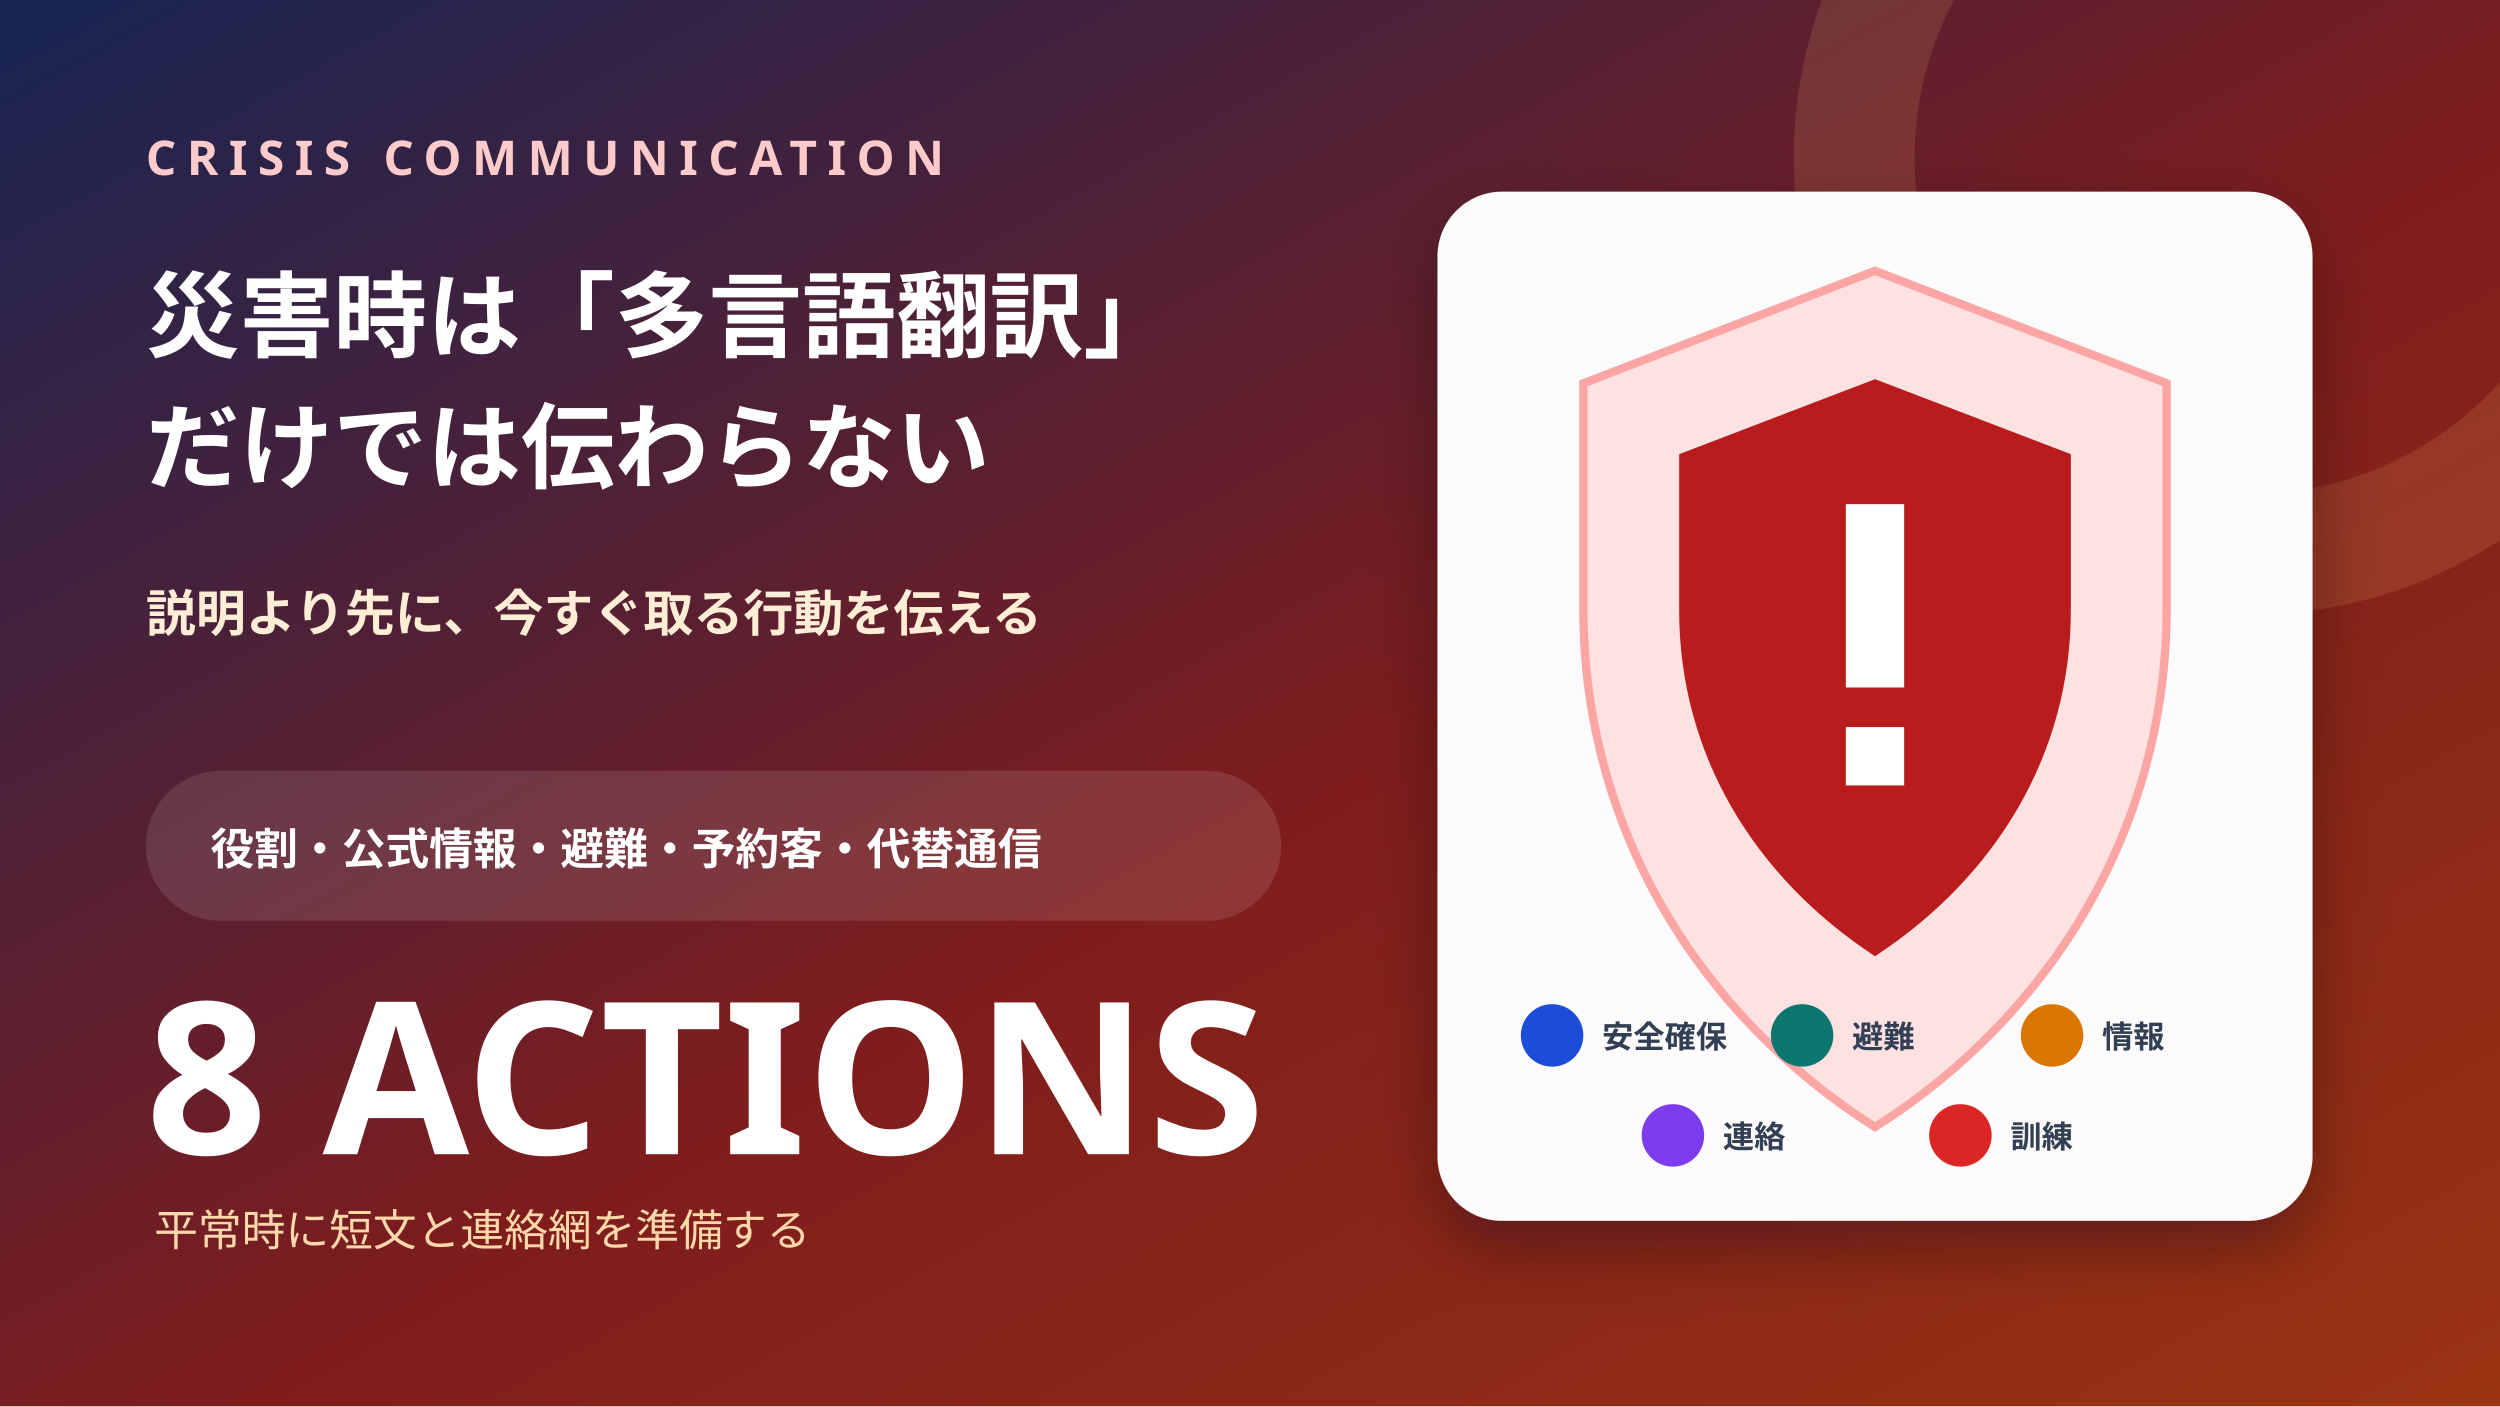
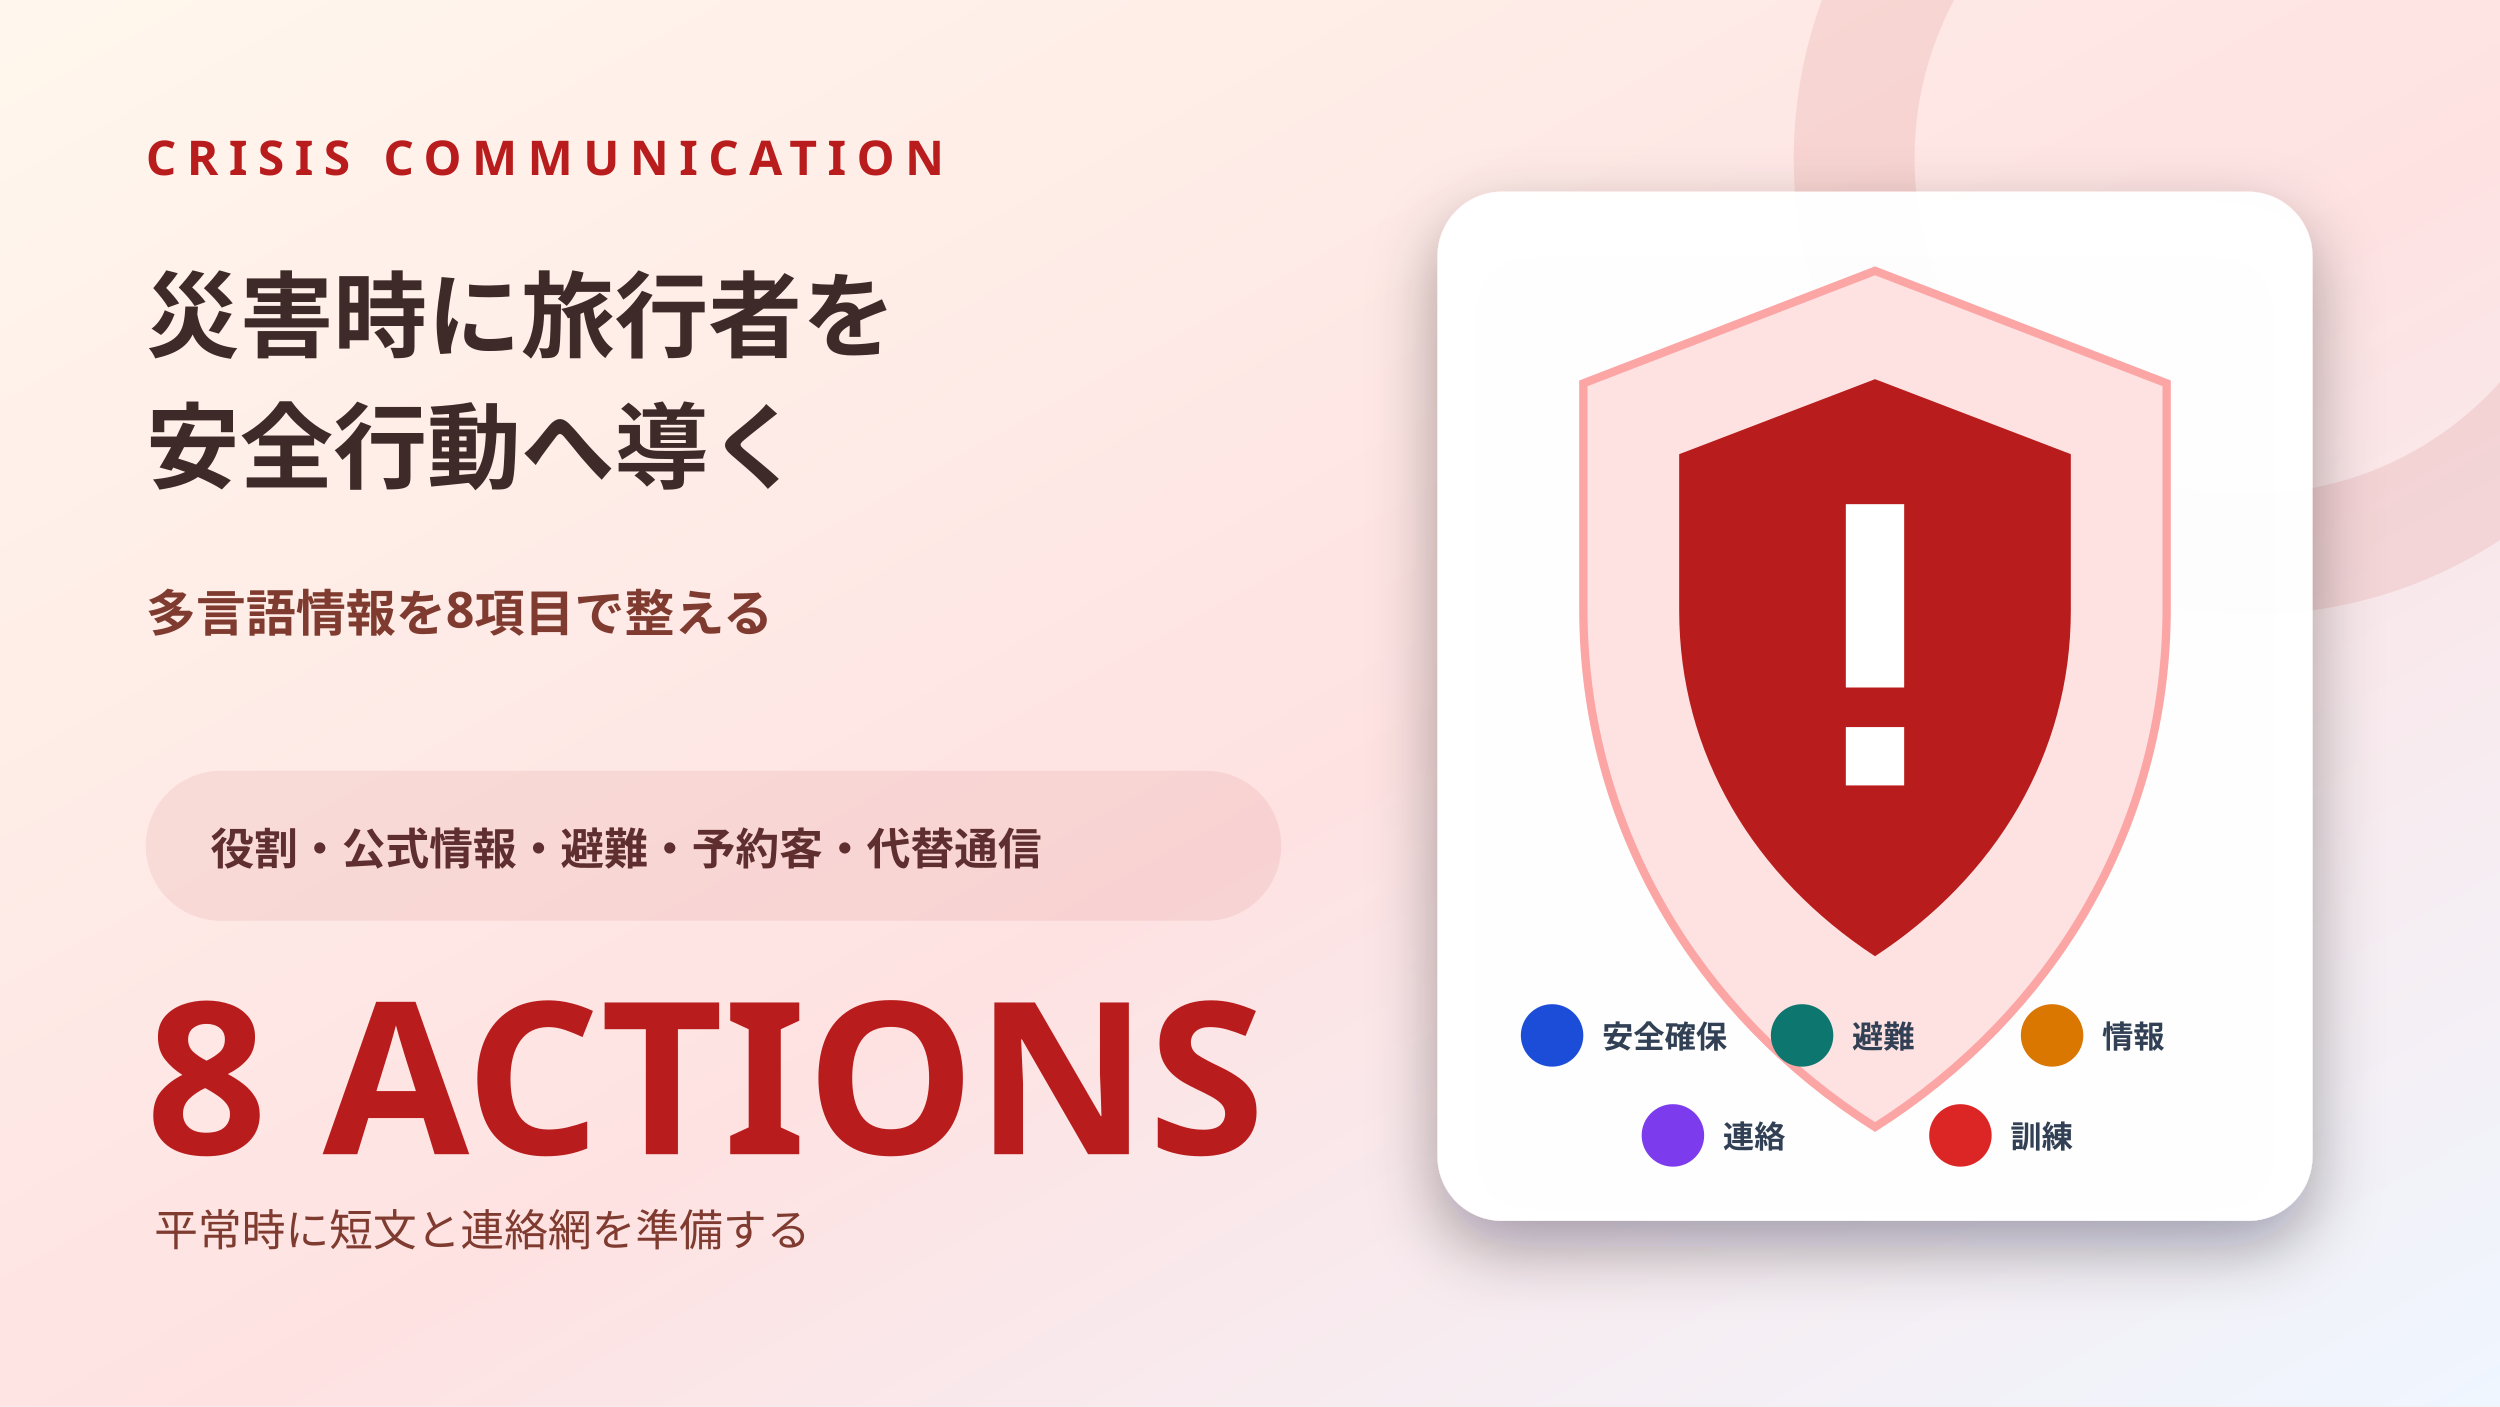
<svg xmlns="http://www.w3.org/2000/svg" width="1200" height="675" viewBox="0 0 1200 675" role="img" aria-labelledby="title desc">
  <defs>
    <linearGradient id="bg" x1="0" y1="0" x2="1" y2="1">
-       <stop stop-color="#172554" />
-       <stop offset=".55" stop-color="#7f1d1d" />
-       <stop offset="1" stop-color="#9a3412" />
+       <stop stop-color="#fff7ed" />
+       <stop offset=".55" stop-color="#fee2e2" />
+       <stop offset="1" stop-color="#eff6ff" />
    </linearGradient>
    <filter id="shadow" x="-20%" y="-20%" width="140%" height="140%">
      <feDropShadow dx="0" dy="13" stdDeviation="16" flood-color="#020617" flood-opacity=".35" />
    </filter>
  </defs>
  <rect width="1200" height="675" fill="url(#bg)" />
-   <circle cx="1080" cy="76" r="190" fill="none" stroke="#fdba74" stroke-opacity=".14" stroke-width="58" />
-   <text x="70" y="84" fill="#fecaca" font-family="Segoe UI, sans-serif" font-size="23" font-weight="700" letter-spacing="5">CRISIS COMMUNICATION</text>
-   <text x="70" y="168" fill="#fff" font-family="Yu Gothic UI, Meiryo, sans-serif" font-size="45" font-weight="700">災害時は「多言語翻訳」</text>
-   <text x="70" y="231" fill="#fff" font-family="Yu Gothic UI, Meiryo, sans-serif" font-size="45" font-weight="700">だけでは伝わらない</text>
-   <text x="70" y="303" fill="#ffedd5" font-family="Yu Gothic UI, Meiryo, sans-serif" font-size="24" font-weight="700">説明より先に、今すぐ取る行動を伝える</text>
+   <circle cx="1080" cy="76" r="190" fill="none" stroke="#b91c1c" stroke-opacity=".09" stroke-width="58" />
+   <text x="70" y="84" fill="#b91c1c" font-family="Segoe UI, sans-serif" font-size="23" font-weight="700" letter-spacing="5">CRISIS COMMUNICATION</text>
+   <text x="70" y="168" fill="#3f2a2a" font-family="Yu Gothic UI, Meiryo, sans-serif" font-size="45" font-weight="700">災害時に旅行者を</text>
+   <text x="70" y="231" fill="#3f2a2a" font-family="Yu Gothic UI, Meiryo, sans-serif" font-size="45" font-weight="700">安全行動へ導く</text>
+   <text x="70" y="303" fill="#7f3b2f" font-family="Yu Gothic UI, Meiryo, sans-serif" font-size="24" font-weight="700">多言語情報を8項目で整える</text>
  <g transform="translate(70 370)">
-     <rect width="545" height="72" rx="36" fill="#fff" fill-opacity=".11" />
-     <text x="31" y="45" fill="#fff" font-family="Yu Gothic UI, Meiryo, sans-serif" font-size="21" font-weight="700">役割・公式情報・避難・予約客・代替通信</text>
+     <rect width="545" height="72" rx="36" fill="#b91c1c" fill-opacity=".08" />
+     <text x="31" y="45" fill="#5f2f2f" font-family="Yu Gothic UI, Meiryo, sans-serif" font-size="21" font-weight="700">役割・公式情報・避難・予約客・代替通信</text>
  </g>
-   <text x="70" y="554" fill="#fff" font-family="Segoe UI, sans-serif" font-size="102" font-weight="800">8 ACTIONS</text>
-   <text x="74" y="598" fill="#fed7aa" font-family="Yu Gothic UI, Meiryo, sans-serif" font-size="21">平常時に短文と連絡網を準備する</text>
+   <text x="70" y="554" fill="#b91c1c" font-family="Segoe UI, sans-serif" font-size="102" font-weight="800">8 ACTIONS</text>
+   <text x="74" y="598" fill="#7f3b2f" font-family="Yu Gothic UI, Meiryo, sans-serif" font-size="21">平常時に短文と連絡網を準備する</text>
  <g transform="translate(690 92)" filter="url(#shadow)">
    <rect width="420" height="494" rx="31" fill="#fff" fill-opacity=".98" />
    <path d="M210 38 350 92v108c0 105-55 195-140 249C125 395 70 305 70 200V92Z" fill="#fee2e2" stroke="#fca5a5" stroke-width="4" />
    <path d="M210 90 304 126v75c0 69-36 128-94 166-58-38-94-97-94-166v-75Z" fill="#b91c1c" />
    <path d="M196 150h28v88h-28zM196 257h28v28h-28z" fill="#fff" />
    <g font-family="Yu Gothic UI, Meiryo, sans-serif" font-size="15" font-weight="700">
      <g transform="translate(40 390)">
        <circle cx="15" cy="15" r="15" fill="#1d4ed8" />
        <text x="39" y="21" fill="#334155">安全確保</text>
      </g>
      <g transform="translate(160 390)">
        <circle cx="15" cy="15" r="15" fill="#0f766e" />
        <text x="39" y="21" fill="#334155">避難</text>
      </g>
      <g transform="translate(280 390)">
        <circle cx="15" cy="15" r="15" fill="#d97706" />
        <text x="39" y="21" fill="#334155">情報</text>
      </g>
      <g transform="translate(98 438)">
        <circle cx="15" cy="15" r="15" fill="#7c3aed" />
        <text x="39" y="21" fill="#334155">連絡</text>
      </g>
      <g transform="translate(236 438)">
        <circle cx="15" cy="15" r="15" fill="#dc2626" />
        <text x="39" y="21" fill="#334155">訓練</text>
      </g>
    </g>
  </g>
</svg>
